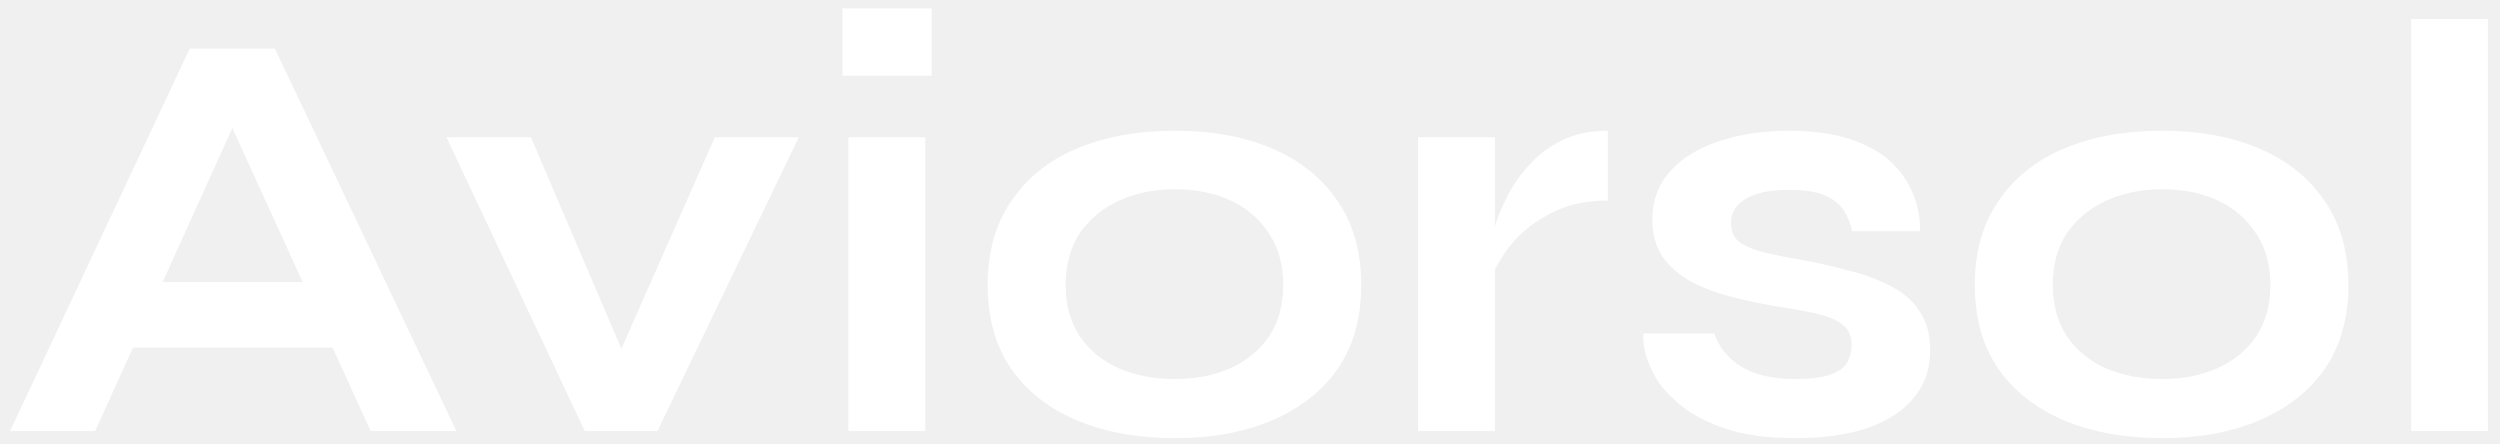
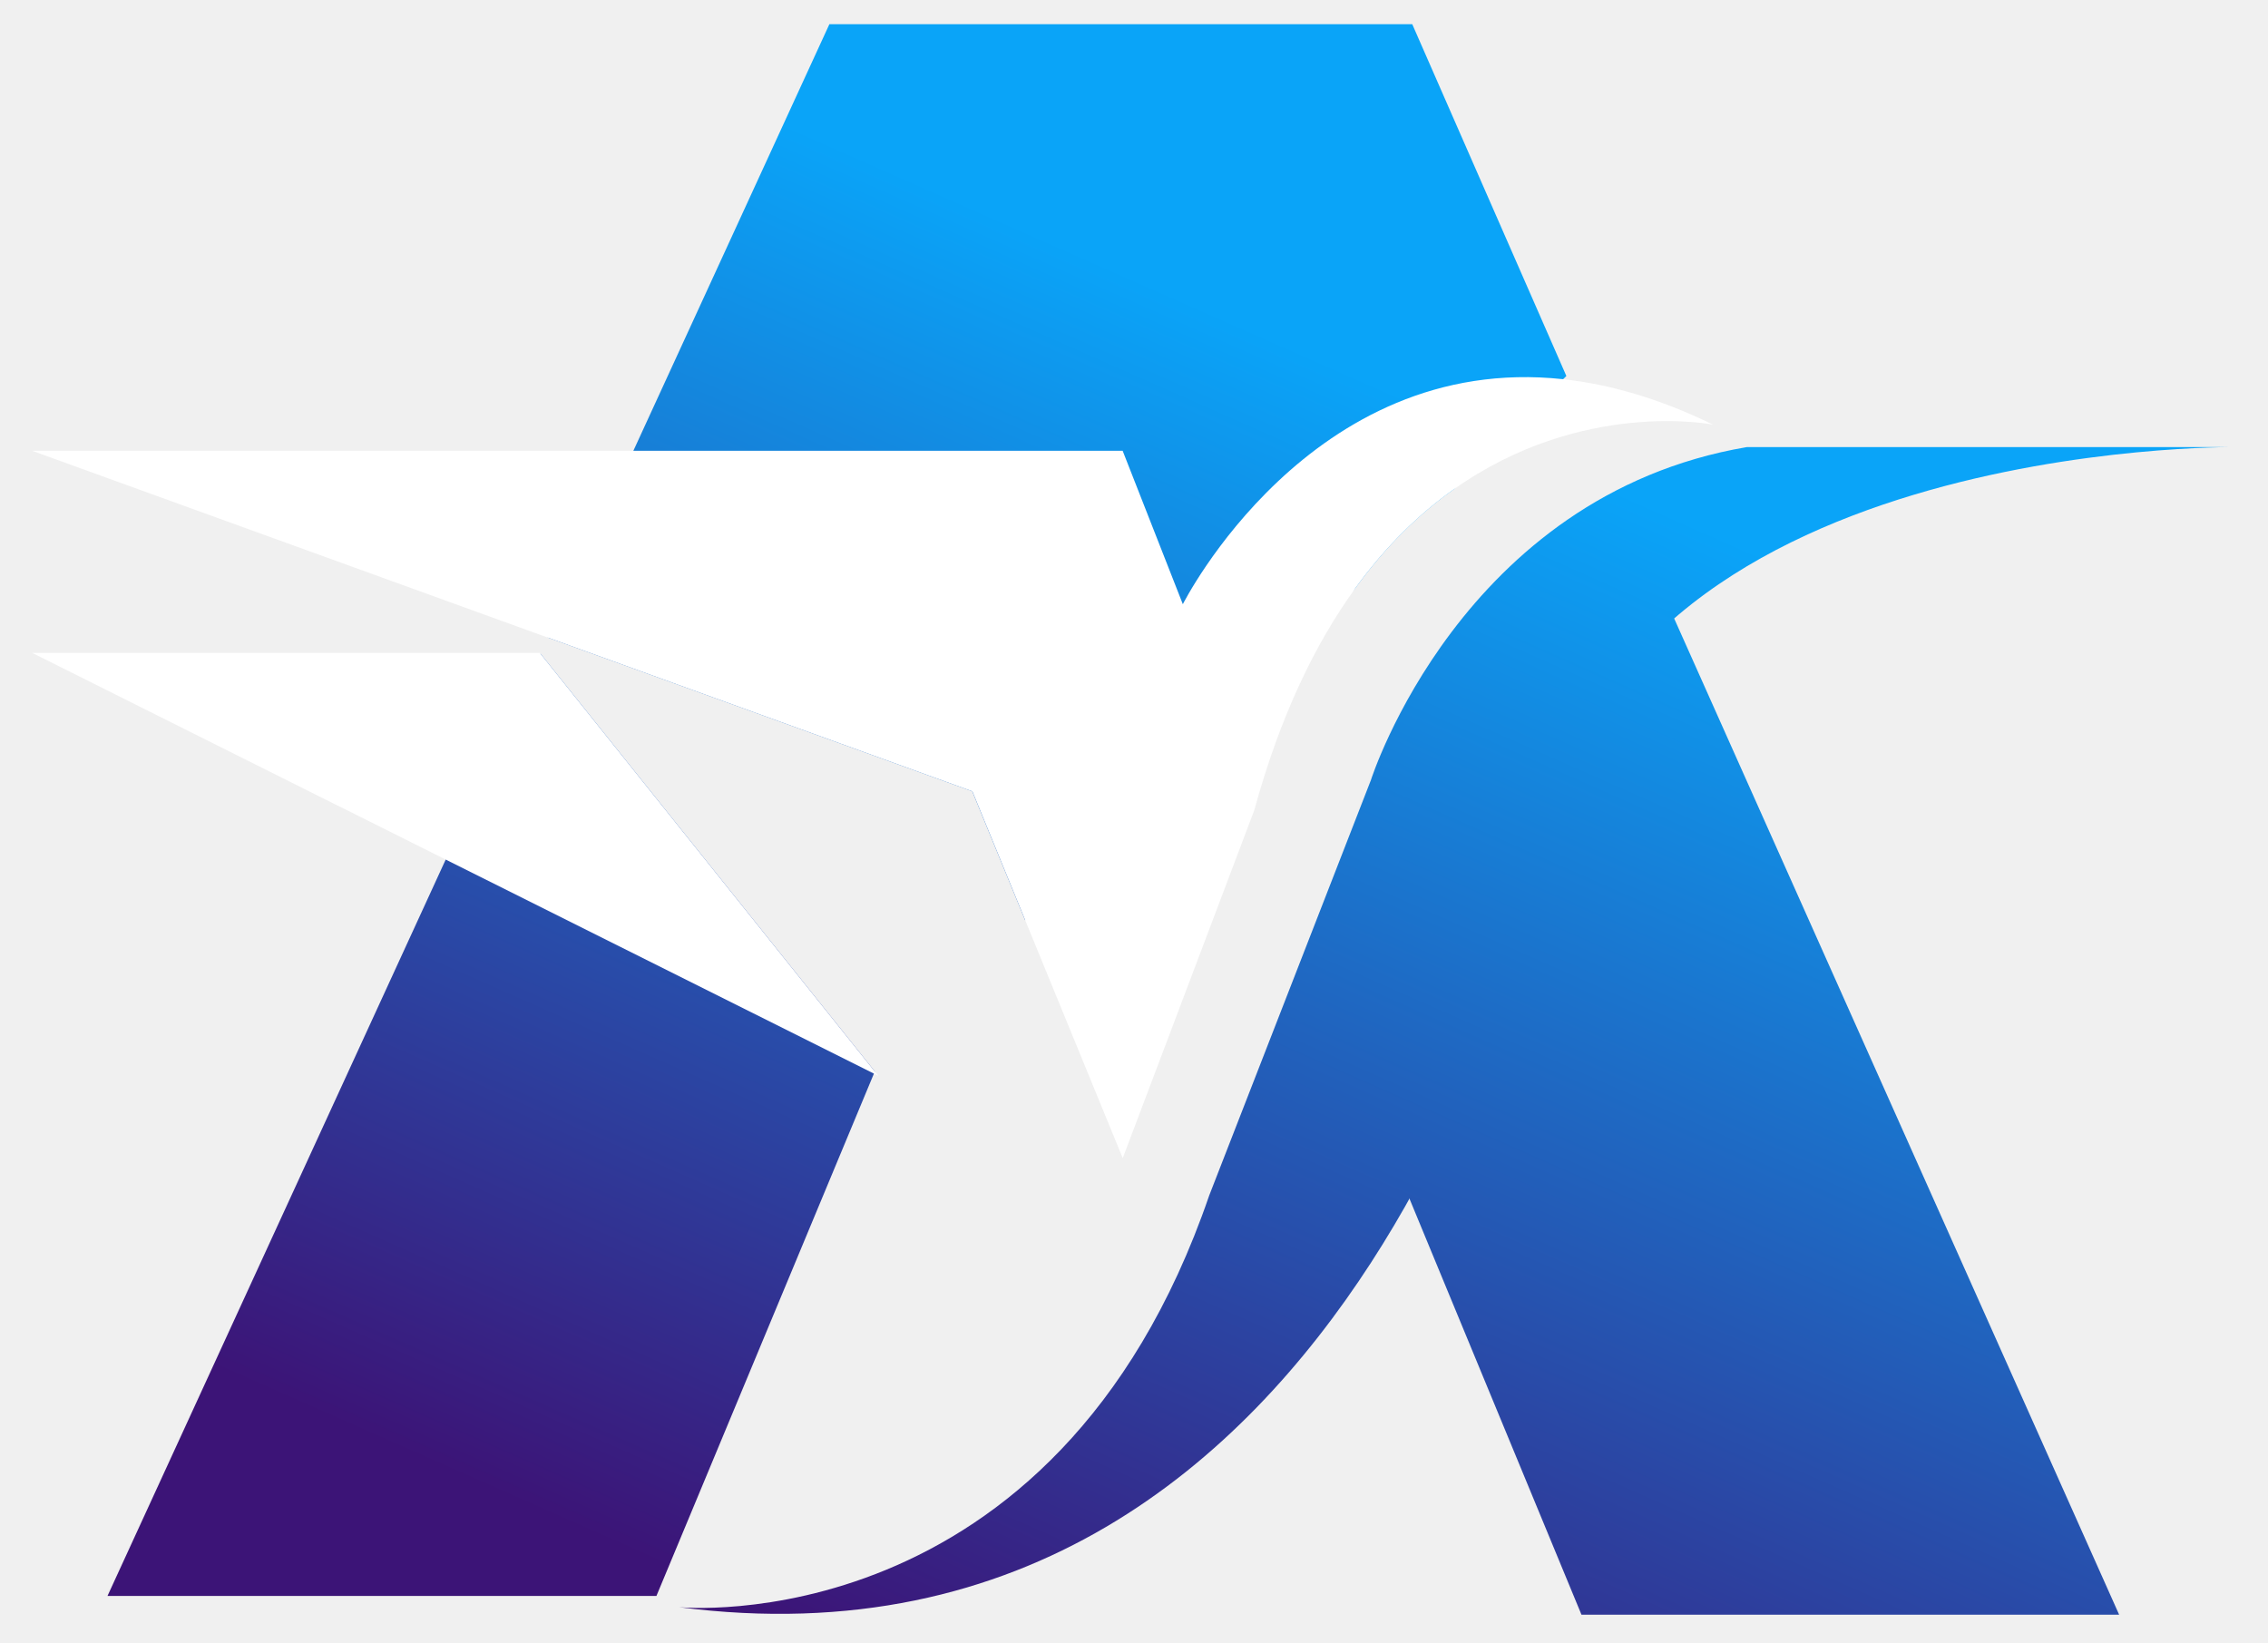
- <svg xmlns="http://www.w3.org/2000/svg" width="203" height="36" viewBox="0 0 203 36" fill="none">
-   <path d="M8.544 28.232V22.904H29.088V28.232H8.544ZM0.816 35L15.408 3.944H22.32L37.056 35H30.096L17.328 7.016H20.4L7.728 35H0.816ZM51.563 30.92H49.307L58.043 11.144H64.859L53.387 35H47.483L36.251 11.144H43.115L51.563 30.92ZM75.657 0.68V6.152H68.409V0.68H75.657ZM68.889 11.144H75.129V35H68.889V11.144ZM95.413 35.576C92.405 35.576 89.749 35.096 87.445 34.136C85.173 33.176 83.397 31.784 82.117 29.96C80.837 28.104 80.197 25.832 80.197 23.144C80.197 20.456 80.837 18.184 82.117 16.328C83.397 14.44 85.173 13.016 87.445 12.056C89.749 11.096 92.405 10.616 95.413 10.616C98.421 10.616 101.045 11.096 103.285 12.056C105.557 13.016 107.333 14.44 108.613 16.328C109.893 18.184 110.533 20.456 110.533 23.144C110.533 25.832 109.893 28.104 108.613 29.96C107.333 31.784 105.557 33.176 103.285 34.136C101.045 35.096 98.421 35.576 95.413 35.576ZM95.413 30.776C97.077 30.776 98.565 30.488 99.877 29.912C101.221 29.304 102.277 28.44 103.045 27.32C103.813 26.168 104.197 24.776 104.197 23.144C104.197 21.512 103.813 20.12 103.045 18.968C102.277 17.784 101.237 16.888 99.925 16.28C98.613 15.672 97.109 15.368 95.413 15.368C93.749 15.368 92.245 15.672 90.901 16.28C89.557 16.888 88.485 17.768 87.685 18.92C86.917 20.072 86.533 21.48 86.533 23.144C86.533 24.776 86.917 26.168 87.685 27.32C88.453 28.44 89.509 29.304 90.853 29.912C92.197 30.488 93.717 30.776 95.413 30.776ZM115.146 11.144H121.386V35H115.146V11.144ZM130.554 16.28C128.762 16.28 127.21 16.632 125.898 17.336C124.586 18.008 123.53 18.84 122.73 19.832C121.93 20.824 121.37 21.784 121.05 22.712L121.002 20.072C121.034 19.688 121.162 19.128 121.386 18.392C121.61 17.624 121.946 16.808 122.394 15.944C122.842 15.048 123.434 14.2 124.17 13.4C124.906 12.568 125.802 11.896 126.858 11.384C127.914 10.872 129.146 10.616 130.554 10.616V16.28ZM133.451 27.08H139.211C139.563 28.168 140.283 29.064 141.371 29.768C142.491 30.44 143.947 30.776 145.739 30.776C146.955 30.776 147.899 30.664 148.571 30.44C149.243 30.216 149.707 29.896 149.963 29.48C150.219 29.032 150.347 28.536 150.347 27.992C150.347 27.32 150.139 26.808 149.723 26.456C149.307 26.072 148.667 25.768 147.803 25.544C146.939 25.32 145.835 25.112 144.491 24.92C143.147 24.696 141.851 24.424 140.603 24.104C139.355 23.784 138.251 23.368 137.291 22.856C136.331 22.312 135.563 21.64 134.987 20.84C134.443 20.008 134.171 19 134.171 17.816C134.171 16.664 134.443 15.64 134.987 14.744C135.563 13.848 136.347 13.096 137.339 12.488C138.363 11.88 139.547 11.416 140.891 11.096C142.267 10.776 143.739 10.616 145.307 10.616C147.675 10.616 149.643 10.968 151.211 11.672C152.779 12.344 153.947 13.304 154.715 14.552C155.515 15.768 155.915 17.176 155.915 18.776H150.395C150.139 17.592 149.627 16.744 148.859 16.232C148.091 15.688 146.907 15.416 145.307 15.416C143.739 15.416 142.555 15.656 141.755 16.136C140.955 16.616 140.555 17.272 140.555 18.104C140.555 18.776 140.795 19.304 141.275 19.688C141.787 20.04 142.523 20.328 143.483 20.552C144.475 20.776 145.707 21.016 147.179 21.272C148.427 21.528 149.611 21.816 150.731 22.136C151.883 22.456 152.907 22.872 153.803 23.384C154.699 23.864 155.403 24.52 155.915 25.352C156.459 26.152 156.731 27.176 156.731 28.424C156.731 29.96 156.283 31.256 155.387 32.312C154.523 33.368 153.275 34.184 151.643 34.76C150.011 35.304 148.059 35.576 145.787 35.576C143.771 35.576 142.027 35.368 140.555 34.952C139.115 34.504 137.915 33.944 136.955 33.272C135.995 32.568 135.243 31.832 134.699 31.064C134.187 30.264 133.835 29.512 133.643 28.808C133.451 28.104 133.387 27.528 133.451 27.08ZM175.569 35.576C172.561 35.576 169.905 35.096 167.601 34.136C165.329 33.176 163.553 31.784 162.273 29.96C160.993 28.104 160.353 25.832 160.353 23.144C160.353 20.456 160.993 18.184 162.273 16.328C163.553 14.44 165.329 13.016 167.601 12.056C169.905 11.096 172.561 10.616 175.569 10.616C178.577 10.616 181.201 11.096 183.441 12.056C185.713 13.016 187.489 14.44 188.769 16.328C190.049 18.184 190.689 20.456 190.689 23.144C190.689 25.832 190.049 28.104 188.769 29.96C187.489 31.784 185.713 33.176 183.441 34.136C181.201 35.096 178.577 35.576 175.569 35.576ZM175.569 30.776C177.233 30.776 178.721 30.488 180.033 29.912C181.377 29.304 182.433 28.44 183.201 27.32C183.969 26.168 184.353 24.776 184.353 23.144C184.353 21.512 183.969 20.12 183.201 18.968C182.433 17.784 181.393 16.888 180.081 16.28C178.769 15.672 177.265 15.368 175.569 15.368C173.905 15.368 172.401 15.672 171.057 16.28C169.713 16.888 168.641 17.768 167.841 18.92C167.073 20.072 166.689 21.48 166.689 23.144C166.689 24.776 167.073 26.168 167.841 27.32C168.609 28.44 169.665 29.304 171.009 29.912C172.353 30.488 173.873 30.776 175.569 30.776ZM195.782 1.544H202.022V35H195.782V1.544Z" fill="white" />
+ <svg xmlns="http://www.w3.org/2000/svg" width="58" height="42" viewBox="0 0 58 42" fill="none">
+   <path d="M13.819 16.712L22.376 27.405L22.366 27.415L22.349 27.454L16.787 40.812H2.749L11.398 21.981L13.819 16.712Z" fill="url(#paint0_linear_199_219)" />
+   <path d="M40.057 9.615L39.974 9.697L37.176 12.513C36.309 13.128 35.446 13.952 34.651 15.053L26.218 23.536L24.863 20.235L14.005 16.302L16.198 11.526L21.21 0.619H36.116L40.057 9.615Z" fill="url(#paint1_linear_199_219)" />
+   <path d="M43.808 10.859C43.808 10.859 40.46 10.186 37.176 12.515C36.309 13.13 35.446 13.954 34.651 15.055C33.643 16.45 32.74 18.292 32.077 20.715L28.712 29.616L26.22 23.538L24.866 20.236L14.008 16.304L0.824 11.528H28.71L30.249 15.451C30.249 15.451 33.491 8.997 39.974 9.697C41.148 9.825 42.424 10.184 43.808 10.859Z" fill="white" />
+   <path d="M22.461 27.51L22.349 27.454L11.398 21.981L0.824 16.696H13.806L13.819 16.712L22.376 27.405L22.461 27.51Z" fill="white" />
+   <path d="M57.174 11.433C57.174 11.433 41.115 11.241 39.48 21.768C39.48 21.768 35.058 43.396 17.364 41.099C17.364 41.099 26.979 42.057 30.923 30.572L35.058 19.95C35.058 19.95 37.364 12.676 44.673 11.433H57.174Z" fill="url(#paint2_linear_199_219)" />
+   <path d="M42.814 15.816L54.193 41.291H40.443L36.045 30.654L37.269 20.239C37.269 20.236 40.568 15.034 42.814 15.816Z" fill="url(#paint3_linear_199_219)" />
+   <defs>
+     <linearGradient id="paint0_linear_199_219" x1="11.232" y1="37.533" x2="25.411" y2="5.476" gradientUnits="userSpaceOnUse">
+       <stop stop-color="#3C1477" />
+       <stop offset="1" stop-color="#0AA4F8" />
+     </linearGradient>
+     <linearGradient id="paint1_linear_199_219" x1="15.262" y1="39.315" x2="29.441" y2="7.258" gradientUnits="userSpaceOnUse">
+       <stop stop-color="#3C1477" />
+       <stop offset="1" stop-color="#0AA4F8" />
+     </linearGradient>
+     <linearGradient id="paint2_linear_199_219" x1="28.773" y1="45.291" x2="42.952" y2="13.234" gradientUnits="userSpaceOnUse">
+       <stop stop-color="#3C1477" />
+       <stop offset="1" stop-color="#0AA4F8" />
+     </linearGradient>
+     <linearGradient id="paint3_linear_199_219" x1="37.517" y1="49.158" x2="51.696" y2="17.102" gradientUnits="userSpaceOnUse">
+       <stop stop-color="#3C1477" />
+       <stop offset="1" stop-color="#0AA4F8" />
+     </linearGradient>
+   </defs>
</svg>
